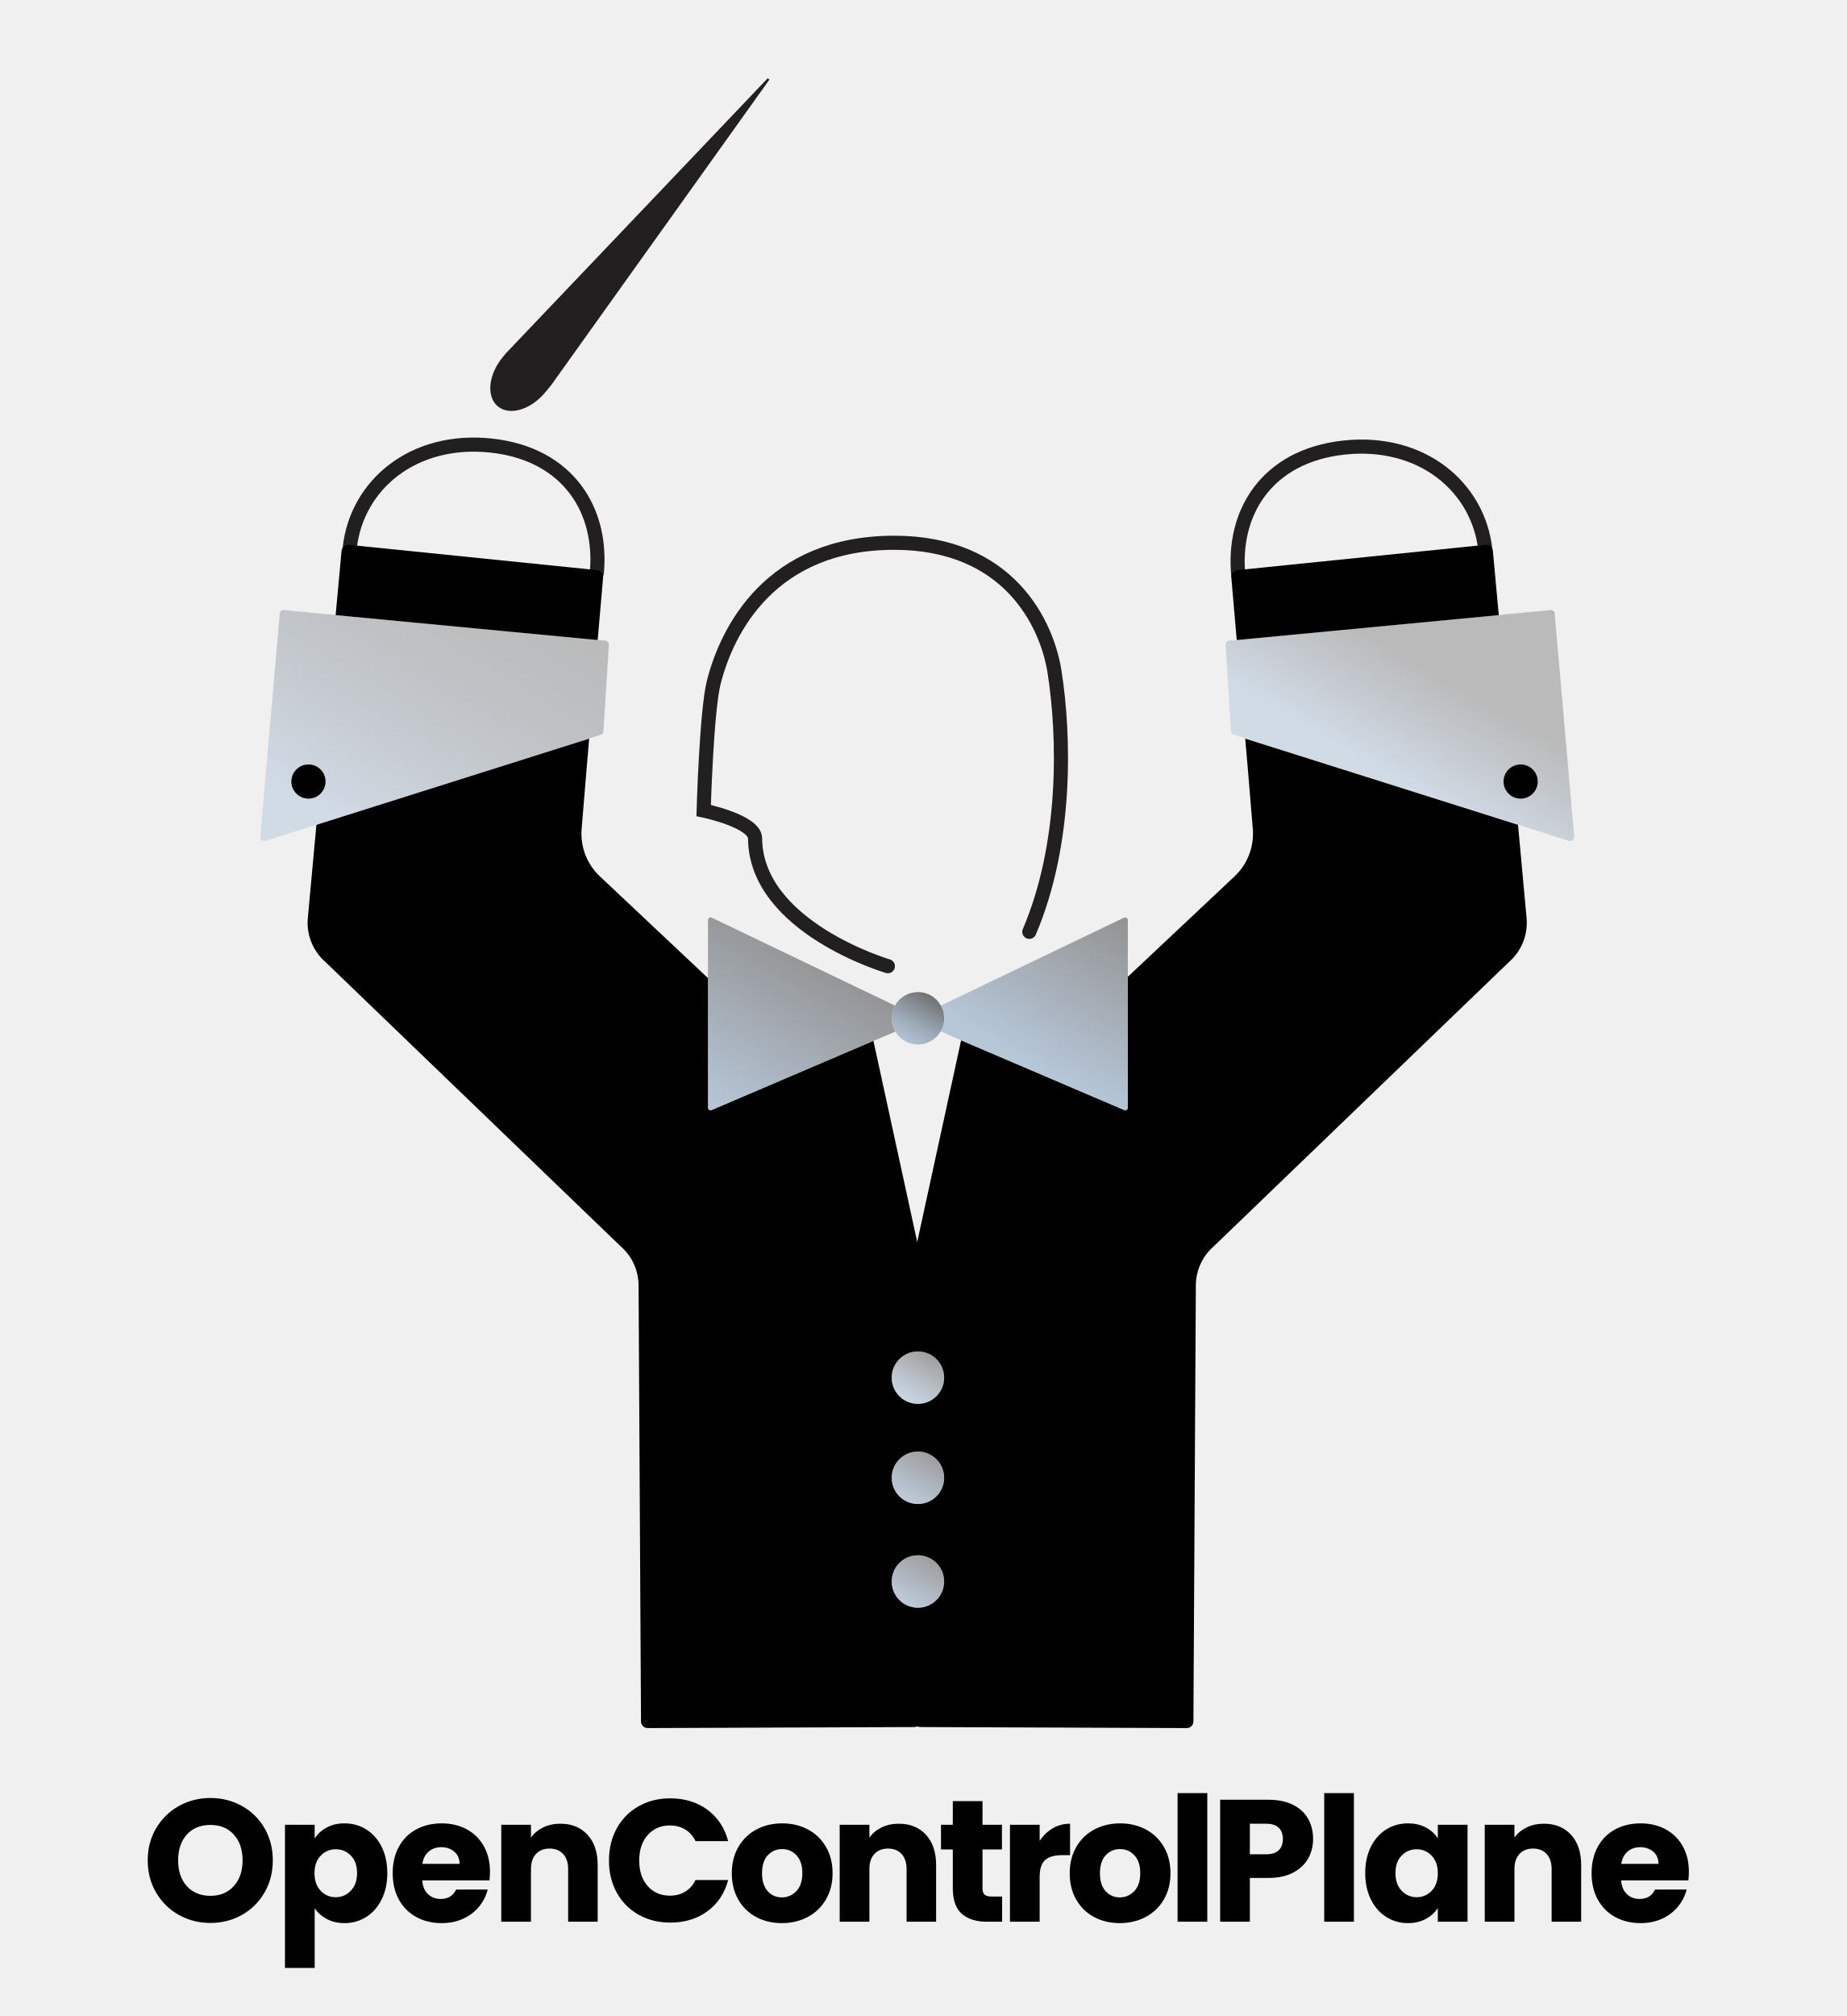
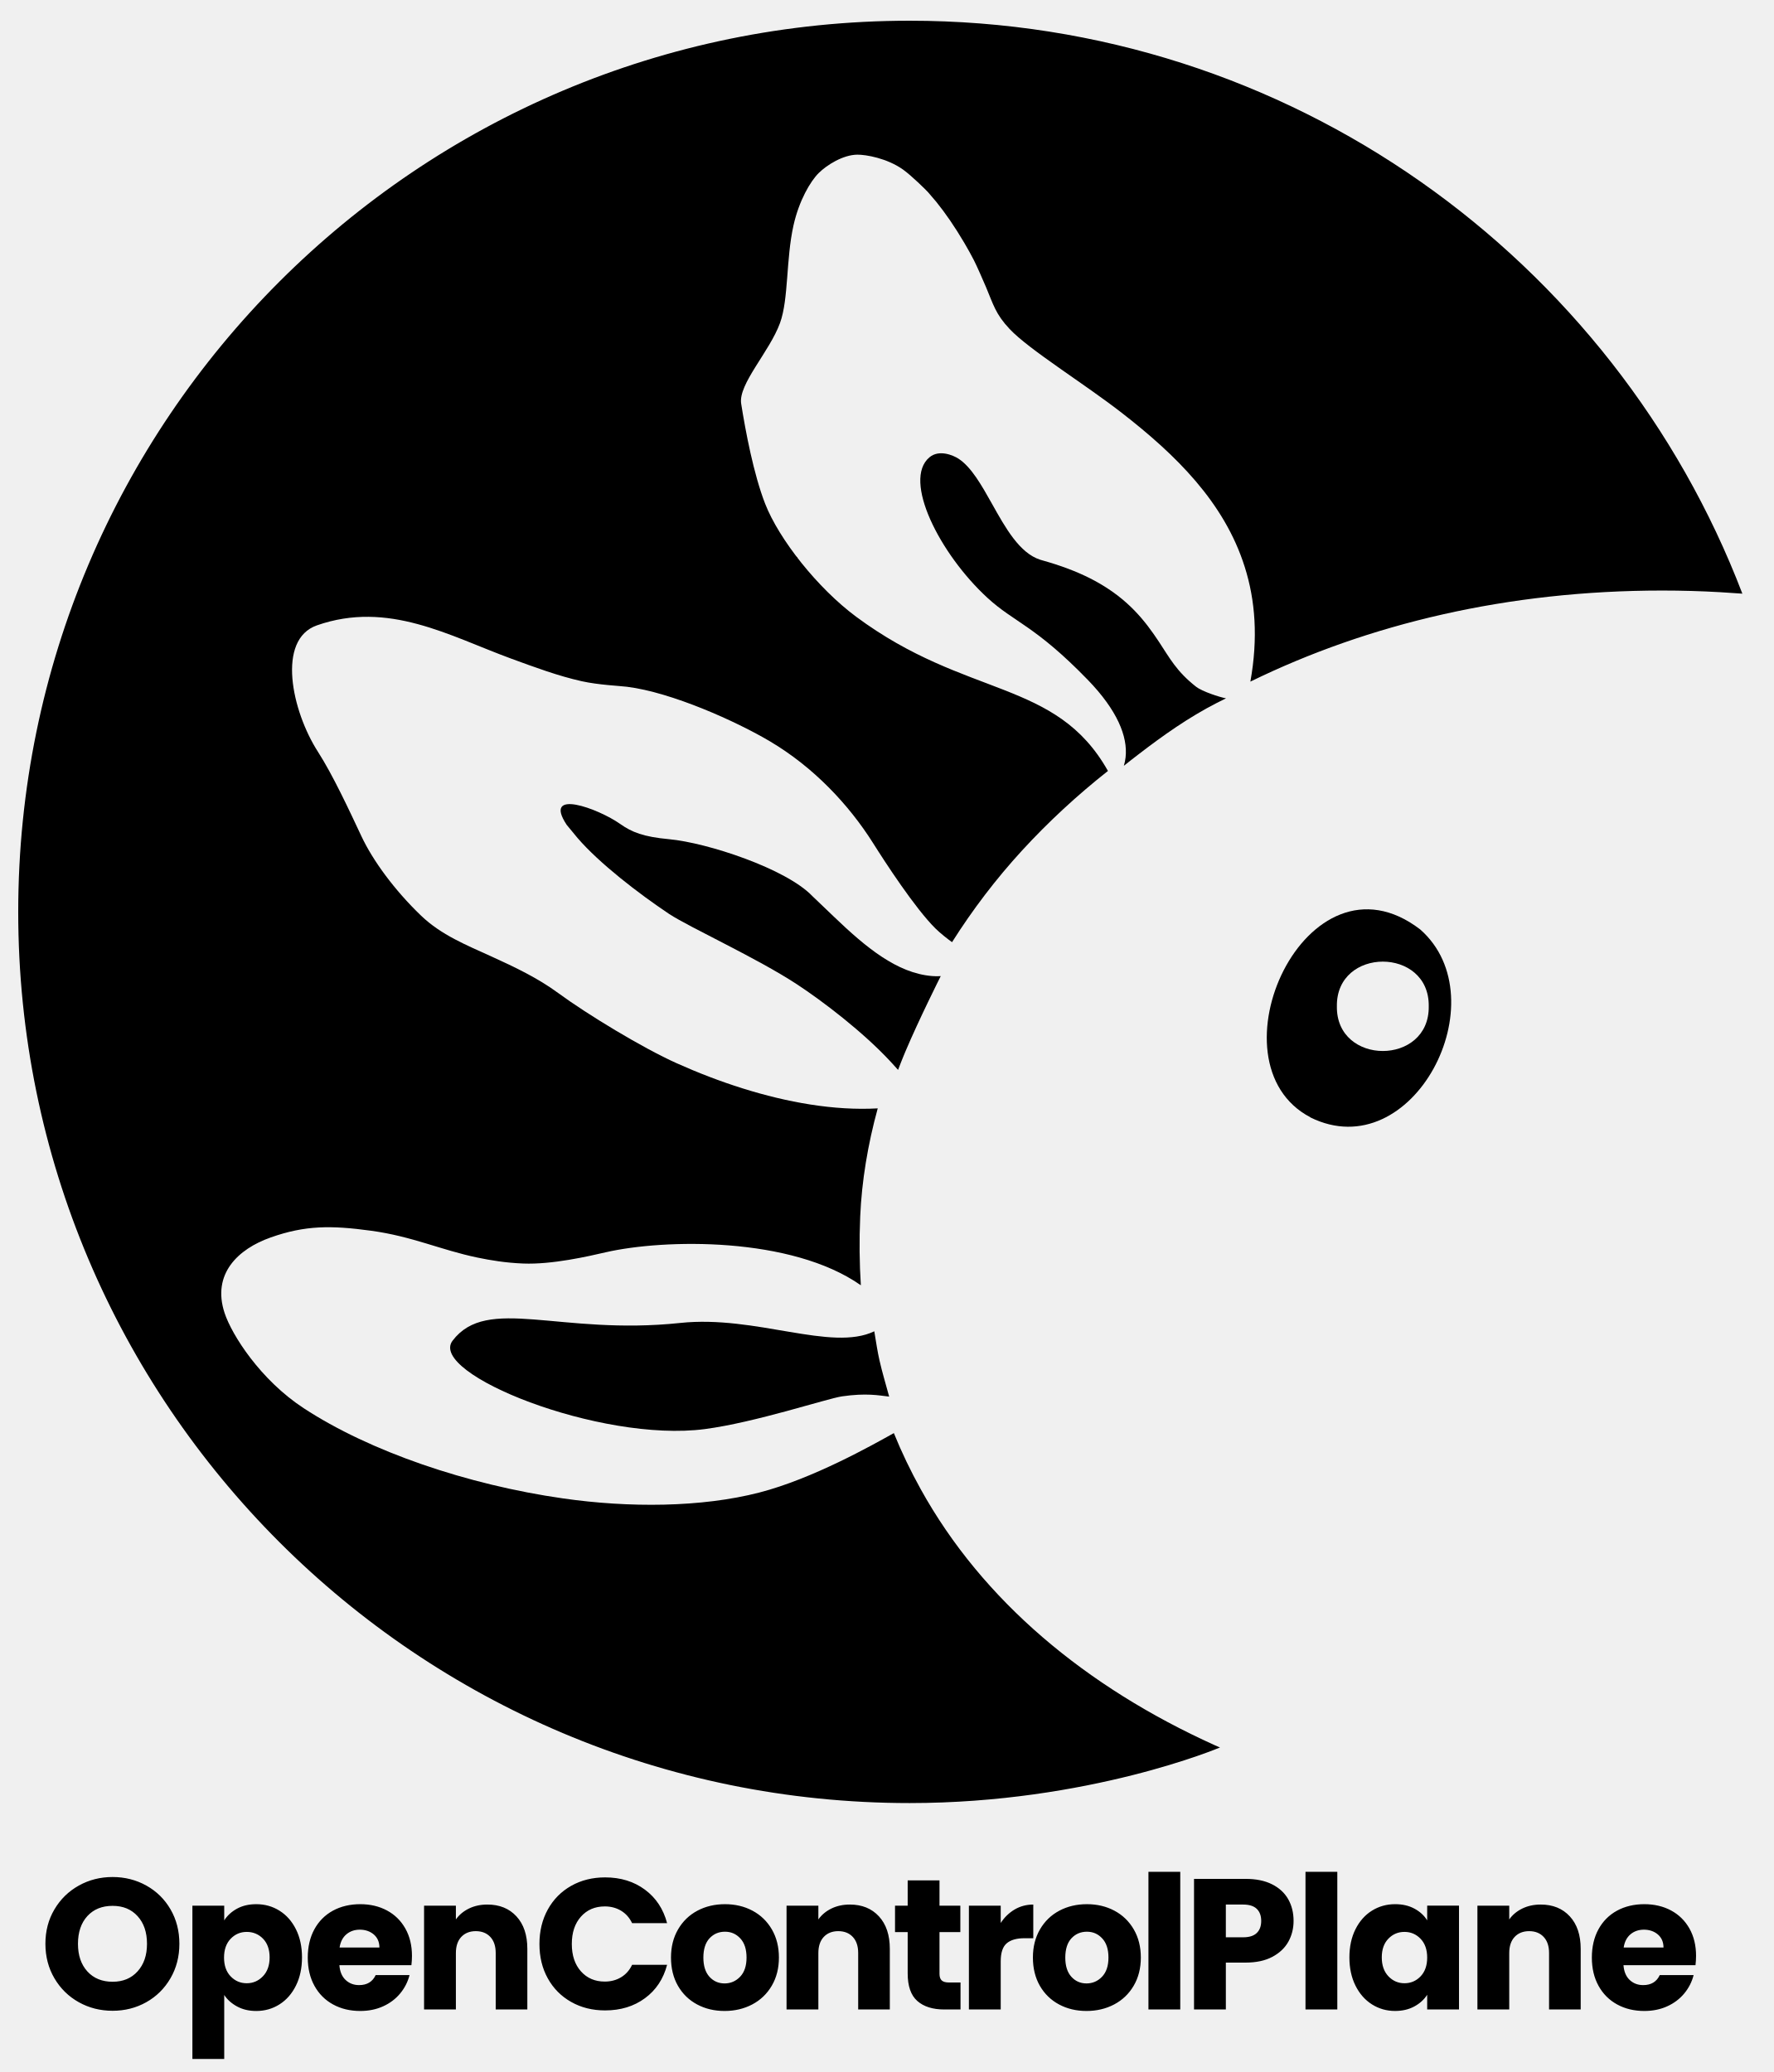
- <svg xmlns="http://www.w3.org/2000/svg" id="a" data-name="Layer 1" width="850.39" height="928.09" viewBox="0 0 850.39 928.09">
-   <defs>
-     <linearGradient id="c" x1="377.46" y1="441.85" x2="334.81" y2="515.73" gradientUnits="userSpaceOnUse">
-       <stop offset="0" stop-color="#fff" stop-opacity="0" />
-       <stop offset="0" stop-color="#000" />
-       <stop offset="1" stop-color="#5279a3" />
-     </linearGradient>
-     <linearGradient id="d" x1="235.13" y1="-1465.36" x2="161.92" y2="-1592.16" gradientTransform="translate(0 -1210.77) scale(1 -1)" gradientUnits="userSpaceOnUse">
-       <stop offset="0" stop-color="#000" />
-       <stop offset=".13" stop-color="#020305" />
-       <stop offset=".29" stop-color="#0a0f14" />
-       <stop offset=".47" stop-color="#16212d" />
-       <stop offset=".66" stop-color="#283b4f" />
-       <stop offset=".85" stop-color="#3e5b7b" />
-       <stop offset="1" stop-color="#5279a3" />
-     </linearGradient>
-     <linearGradient id="e" x1="-6603.83" y1="-1467.71" x2="-6547.14" y2="-1565.88" gradientTransform="translate(-5910.65 -1210.77) rotate(-180)" gradientUnits="userSpaceOnUse">
-       <stop offset=".55" stop-color="#000" />
-       <stop offset="1" stop-color="#5279a3" />
-     </linearGradient>
-     <linearGradient id="f" x1="-6420.87" y1="-1631.45" x2="-6381.87" y2="-1698.99" gradientTransform="translate(-5910.65 -1210.77) rotate(-180)" gradientUnits="userSpaceOnUse">
-       <stop offset="0" stop-color="#000" />
-       <stop offset="1" stop-color="#5279a3" />
-     </linearGradient>
-     <linearGradient id="h" x1="-3053.04" y1="1964.25" x2="-3032.11" y2="1952.16" gradientTransform="translate(-1535.53 3676.8) rotate(90) scale(1 -1)" gradientUnits="userSpaceOnUse">
-       <stop offset="0" stop-color="#000" />
-       <stop offset="1" stop-color="#5279a3" stop-opacity=".8" />
-     </linearGradient>
-     <linearGradient id="i" x1="-3218.47" y1="1964.25" x2="-3197.54" y2="1952.16" gradientTransform="translate(-1535.53 3676.8) rotate(90) scale(1 -1)" gradientUnits="userSpaceOnUse">
-       <stop offset="0" stop-color="#000" />
-       <stop offset=".63" stop-color="#354f6a" stop-opacity=".87" />
-       <stop offset="1" stop-color="#5279a3" stop-opacity=".8" />
-     </linearGradient>
-     <linearGradient id="j" x1="-3006.95" y1="1964.25" x2="-2986.02" y2="1952.16" gradientTransform="translate(-1535.53 3676.8) rotate(90) scale(1 -1)" gradientUnits="userSpaceOnUse">
-       <stop offset="0" stop-color="#000" />
-       <stop offset="1" stop-color="#5279a3" />
-     </linearGradient>
-     <linearGradient id="k" x1="-2959.21" y1="1964.25" x2="-2938.27" y2="1952.16" gradientTransform="translate(-1535.53 3676.8) rotate(90) scale(1 -1)" gradientUnits="userSpaceOnUse">
-       <stop offset="0" stop-color="#000" />
-       <stop offset="1" stop-color="#5279a3" />
-     </linearGradient>
-   </defs>
-   <path d="M308.5,840.37c2.61,0,4.95.61,7,1.84,2.05,1.23,3.64,3.01,4.76,5.36h15.04c-1.6-6.08-4.77-10.88-9.52-14.4-4.75-3.52-10.45-5.28-17.12-5.28-5.44,0-10.31,1.21-14.6,3.64-4.29,2.43-7.64,5.81-10.04,10.16-2.4,4.35-3.6,9.29-3.6,14.84s1.2,10.48,3.6,14.8c2.4,4.32,5.75,7.69,10.04,10.12,4.29,2.43,9.16,3.64,14.6,3.64,6.67,0,12.37-1.75,17.12-5.24,4.75-3.49,7.92-8.28,9.52-14.36h-15.04c-1.12,2.35-2.71,4.13-4.76,5.36-2.05,1.23-4.39,1.84-7,1.84-4.21,0-7.63-1.47-10.24-4.4-2.61-2.93-3.92-6.85-3.92-11.76s1.31-8.83,3.92-11.76c2.61-2.93,6.03-4.4,10.24-4.4ZM372.02,842.21c-3.52-1.87-7.47-2.8-11.84-2.8s-8.32.93-11.84,2.8c-3.52,1.87-6.29,4.55-8.32,8.04-2.03,3.49-3.04,7.53-3.04,12.12s1,8.69,3,12.16c2,3.47,4.75,6.13,8.24,8,3.49,1.87,7.43,2.8,11.8,2.8s8.33-.93,11.88-2.8c3.55-1.87,6.35-4.55,8.4-8.04,2.05-3.49,3.08-7.53,3.08-12.12s-1.01-8.63-3.04-12.12c-2.03-3.49-4.8-6.17-8.32-8.04ZM366.7,870.61c-1.84,1.92-4.07,2.88-6.68,2.88s-4.79-.96-6.52-2.88c-1.73-1.92-2.6-4.67-2.6-8.24s.88-6.39,2.64-8.28c1.76-1.89,3.97-2.84,6.64-2.84s4.81.96,6.6,2.88c1.79,1.92,2.68,4.67,2.68,8.24s-.92,6.32-2.76,8.24ZM111.42,831.41c-4.4-2.45-9.24-3.68-14.52-3.68s-10.12,1.23-14.52,3.68c-4.4,2.45-7.89,5.87-10.48,10.24-2.59,4.37-3.88,9.31-3.88,14.8s1.29,10.44,3.88,14.84c2.59,4.4,6.08,7.83,10.48,10.28,4.4,2.45,9.24,3.68,14.52,3.68s10.11-1.23,14.48-3.68c4.37-2.45,7.84-5.88,10.4-10.28,2.56-4.4,3.84-9.35,3.84-14.84s-1.27-10.43-3.8-14.8c-2.53-4.37-6-7.79-10.4-10.24ZM107.66,868.29c-2.69,2.99-6.28,4.48-10.76,4.48s-8.15-1.48-10.84-4.44c-2.69-2.96-4.04-6.92-4.04-11.88s1.35-8.99,4.04-11.92c2.69-2.93,6.31-4.4,10.84-4.4s8.07,1.48,10.76,4.44c2.69,2.96,4.04,6.92,4.04,11.88s-1.35,8.85-4.04,11.84ZM168.66,842.21c-2.99-1.87-6.32-2.8-10-2.8-3.15,0-5.89.64-8.24,1.92-2.35,1.28-4.19,2.96-5.52,5.04v-6.32h-13.68v65.92h13.68v-27.52c1.33,2.03,3.19,3.68,5.56,4.96,2.37,1.28,5.11,1.92,8.2,1.92,3.68,0,7.01-.95,10-2.84,2.99-1.89,5.35-4.59,7.08-8.08,1.73-3.49,2.6-7.53,2.6-12.12s-.87-8.61-2.6-12.08c-1.73-3.47-4.09-6.13-7.08-8ZM161.54,870.41c-1.92,2-4.24,3-6.96,3s-5.03-.99-6.92-2.96c-1.89-1.97-2.84-4.67-2.84-8.08s.95-6.11,2.84-8.08c1.89-1.97,4.2-2.96,6.92-2.96s5.11.97,7,2.92c1.89,1.95,2.84,4.63,2.84,8.04s-.96,6.12-2.88,8.12ZM214.9,842.13c-3.36-1.81-7.2-2.72-11.52-2.72s-8.35.93-11.76,2.8c-3.41,1.87-6.07,4.53-7.96,8-1.89,3.47-2.84,7.52-2.84,12.16s.96,8.69,2.88,12.16c1.92,3.47,4.59,6.13,8,8,3.41,1.87,7.31,2.8,11.68,2.8,3.63,0,6.91-.67,9.84-2,2.93-1.33,5.37-3.17,7.32-5.52,1.95-2.35,3.29-4.99,4.04-7.92h-14.56c-1.33,2.88-3.71,4.32-7.12,4.32-2.29,0-4.23-.73-5.8-2.2-1.57-1.47-2.47-3.59-2.68-6.36h30.96c.16-1.39.24-2.72.24-4,0-4.48-.95-8.4-2.84-11.76-1.89-3.36-4.52-5.95-7.88-7.76ZM194.5,858.05c.37-2.45,1.35-4.35,2.92-5.68,1.57-1.33,3.51-2,5.8-2s4.4.69,6,2.08c1.6,1.39,2.4,3.25,2.4,5.6h-17.12ZM258.02,839.57c-2.93,0-5.57.57-7.92,1.72-2.35,1.15-4.21,2.71-5.6,4.68v-5.92h-13.68v44.64h13.68v-24.24c0-2.99.77-5.31,2.32-6.96,1.55-1.65,3.63-2.48,6.24-2.48s4.69.83,6.24,2.48c1.55,1.65,2.32,3.97,2.32,6.96v24.24h13.6v-26.08c0-5.92-1.56-10.57-4.68-13.96-3.12-3.39-7.29-5.08-12.52-5.08ZM492.74,839.57c-2.93,0-5.6.71-8,2.12-2.4,1.41-4.4,3.35-6,5.8v-7.44h-13.68v44.64h13.68v-20.72c0-3.68.85-6.25,2.56-7.72,1.71-1.47,4.27-2.2,7.68-2.2h3.76v-14.48ZM710.89,839.57c-2.93,0-5.57.57-7.92,1.72-2.35,1.15-4.21,2.71-5.6,4.68v-5.92h-13.68v44.64h13.68v-24.24c0-2.99.77-5.31,2.32-6.96,1.55-1.65,3.63-2.48,6.24-2.48s4.69.83,6.24,2.48c1.55,1.65,2.32,3.97,2.32,6.96v24.24h13.6v-26.08c0-5.92-1.56-10.57-4.68-13.96-3.12-3.39-7.29-5.08-12.52-5.08ZM662.09,846.37c-1.28-2.08-3.11-3.76-5.48-5.04-2.37-1.28-5.13-1.92-8.28-1.92-3.68,0-7.01.93-10,2.8-2.99,1.87-5.35,4.53-7.08,8-1.73,3.47-2.6,7.49-2.6,12.08s.87,8.63,2.6,12.12c1.73,3.49,4.09,6.19,7.08,8.08,2.99,1.89,6.29,2.84,9.92,2.84,3.15,0,5.91-.64,8.28-1.92,2.37-1.28,4.23-2.96,5.56-5.04v6.32h13.68v-44.64h-13.68v6.32ZM659.25,870.45c-1.89,1.97-4.2,2.96-6.92,2.96s-5.03-1-6.92-3c-1.89-2-2.84-4.71-2.84-8.12s.95-6.09,2.84-8.04c1.89-1.95,4.2-2.92,6.92-2.92s5.03.99,6.92,2.96c1.89,1.97,2.84,4.67,2.84,8.08s-.95,6.11-2.84,8.08ZM413.86,839.57c-2.93,0-5.57.57-7.92,1.72-2.35,1.15-4.21,2.71-5.6,4.68v-5.92h-13.68v44.64h13.68v-24.24c0-2.99.77-5.31,2.32-6.96,1.55-1.65,3.63-2.48,6.24-2.48s4.69.83,6.24,2.48c1.55,1.65,2.32,3.97,2.32,6.96v24.24h13.6v-26.08c0-5.92-1.56-10.57-4.68-13.96-3.12-3.39-7.29-5.08-12.52-5.08ZM609.77,884.69h13.68v-59.2h-13.68v59.2ZM777.69,861.65c0-4.48-.95-8.4-2.84-11.76-1.89-3.36-4.52-5.95-7.88-7.76-3.36-1.81-7.2-2.72-11.52-2.72s-8.35.93-11.76,2.8c-3.41,1.87-6.07,4.53-7.96,8-1.89,3.47-2.84,7.52-2.84,12.16s.96,8.69,2.88,12.16c1.92,3.47,4.59,6.13,8,8,3.41,1.87,7.31,2.8,11.68,2.8,3.63,0,6.91-.67,9.84-2,2.93-1.33,5.37-3.17,7.32-5.52,1.95-2.35,3.29-4.99,4.04-7.92h-14.56c-1.33,2.88-3.71,4.32-7.12,4.32-2.29,0-4.23-.73-5.8-2.2-1.57-1.47-2.47-3.59-2.68-6.36h30.96c.16-1.39.24-2.72.24-4ZM746.57,858.05c.37-2.45,1.35-4.35,2.92-5.68,1.57-1.33,3.51-2,5.8-2s4.4.69,6,2.08c1.6,1.39,2.4,3.25,2.4,5.6h-17.12ZM453.38,872.21c-.64-.59-.96-1.55-.96-2.88v-17.92h8.96v-11.36h-8.96v-10.88h-13.68v10.88h-5.44v11.36h5.44v17.76c0,5.49,1.39,9.45,4.16,11.88,2.77,2.43,6.64,3.64,11.6,3.64h6.96v-11.6h-4.88c-1.49,0-2.56-.29-3.2-.88ZM595.37,830.85c-3.09-1.55-6.88-2.32-11.36-2.32h-22.16v56.16h13.68v-20.16h8.48c4.59,0,8.43-.83,11.52-2.48,3.09-1.65,5.39-3.83,6.88-6.52,1.49-2.69,2.24-5.67,2.24-8.92,0-3.52-.77-6.64-2.32-9.36-1.55-2.72-3.87-4.85-6.96-6.4ZM588.81,851.81c-1.28,1.23-3.23,1.84-5.84,1.84h-7.44v-14.08h7.44c2.61,0,4.56.61,5.84,1.84,1.28,1.23,1.92,2.96,1.92,5.2s-.64,3.97-1.92,5.2ZM527.62,842.21c-3.52-1.87-7.47-2.8-11.84-2.8s-8.32.93-11.84,2.8c-3.52,1.87-6.29,4.55-8.32,8.04-2.03,3.49-3.04,7.53-3.04,12.12s1,8.69,3,12.16c2,3.47,4.75,6.13,8.24,8,3.49,1.87,7.43,2.8,11.8,2.8s8.33-.93,11.88-2.8c3.55-1.87,6.35-4.55,8.4-8.04,2.05-3.49,3.08-7.53,3.08-12.12s-1.01-8.63-3.04-12.12c-2.03-3.49-4.8-6.17-8.32-8.04ZM522.3,870.61c-1.84,1.92-4.07,2.88-6.68,2.88s-4.79-.96-6.52-2.88c-1.73-1.92-2.6-4.67-2.6-8.24s.88-6.39,2.64-8.28c1.76-1.89,3.97-2.84,6.64-2.84s4.81.96,6.6,2.88c1.79,1.92,2.68,4.67,2.68,8.24s-.92,6.32-2.76,8.24ZM542.25,884.69h13.68v-59.2h-13.68v59.2Z" />
-   <g id="b" data-name="Layer 5">
-     <path d="M161.02,252.42c3.13-29.19,29.33-51.15,65.1-47.3,35.77,3.84,51.75,30.27,48.61,59.47" fill="none" stroke="#221f20" stroke-miterlimit="10" stroke-width="6.5" />
-     <path d="M683.99,253.34c-3.13-29.19-29.33-51.15-65.1-47.3-35.77,3.84-51.75,30.27-48.61,59.47" fill="none" stroke="#221f20" stroke-miterlimit="10" stroke-width="6.5" />
-     <path d="M422.59,572.85l-22.32-102.51c-.3-1.37-1.48-2.36-2.89-2.4-11.84-.35-55.38-2.61-59.44-6.43l-61.71-58.06c-5.97-5.62-9.06-13.62-8.41-21.78,2.39-30,8.33-97.52,9.9-115.91.14-1.66-1.07-3.12-2.73-3.29h0l-114.36-11.66c-1.69-.17-3.19,1.07-3.35,2.76l-15.58,169.64c-.5,7.47,2.51,14.74,8.14,19.64l136.02,130.96c5.16,4.49,8.13,10.99,8.19,17.83l1.12,200.86c0,1.68,1.38,3.04,3.06,3.04l122.76-.47c1.69,0,3.05-1.38,3.04-3.07l-1.38-218.51c0-.21-.02-.42-.07-.63h.02Z" />
-     <path d="M278.73,294.99l-146.63-13.95c-1.7-.16-3.21,1.09-3.36,2.79l-8.88,101.44c-.11,1.3,1.16,2.24,2.41,1.85l154.2-48.73c.82-.26,1.4-1,1.45-1.86l2.48-39.58c.06-1-.68-1.87-1.68-1.96h0Z" fill="#fff" />
-     <path d="M422.12,572.85l22.32-102.51c.3-1.37,1.48-2.36,2.89-2.4,11.84-.35,55.38-2.61,59.44-6.43l61.71-58.06c5.97-5.62,9.06-13.62,8.41-21.78-2.39-30-8.33-97.52-9.9-115.91-.14-1.66,1.07-3.12,2.73-3.29h0l114.36-11.66c1.69-.17,3.19,1.07,3.35,2.76l15.58,169.64c.5,7.47-2.51,14.74-8.14,19.64l-136.02,130.96c-5.16,4.49-8.13,10.99-8.19,17.83l-1.12,200.86c0,1.68-1.38,3.04-3.06,3.04l-122.76-.47c-1.69,0-3.05-1.38-3.04-3.07l1.38-218.51c0-.21.02-.42.07-.63h-.02Z" />
-     <path d="M422.97,470.33l-95.29,40.72c-.79.34-1.67-.24-1.67-1.1v-86.45c0-.88.92-1.46,1.72-1.07l95.29,45.73c.92.45.89,1.76-.05,2.17Z" fill="#fff" isolation="isolate" />
-     <path d="M422.97,470.34l-95.29,40.72c-.79.34-1.67-.24-1.67-1.1v-86.45c0-.88.92-1.46,1.72-1.07l95.29,45.73c.92.45.89,1.76-.05,2.17Z" fill="url(#c)" isolation="isolate" opacity=".42" />
-     <path d="M333.25,58.04c12.3-12.92,20.65-21.69,20.65-21.69,0,0-89.29,124.97-100.53,140.7-1.35,1.63-2.65,3.21-2.65,3.21-6.49,7.85-15.96,10.72-21.15,6.43-5.2-4.29-4.15-14.14,2.33-21.98,0,0,.66-.79,1.52-1.83,3.37-3.53,66.29-69.63,99.84-104.84h-.01Z" fill="#221f20" stroke="#221f20" stroke-miterlimit="10" />
-     <path d="M408.84,444.8s-60.8-17.85-61.15-58.84c-.07-7.92-23.67-12.82-23.67-12.82,0,0,1.29-45.95,4.69-59.2,6.14-23.97,26.14-64.07,83.07-64.07,52.77,0,70.34,37.29,73.81,59.42,4.66,29.7,5.78,78.98-11.62,119.69" fill="none" stroke="#221f20" stroke-linecap="round" stroke-miterlimit="10" stroke-width="6.5" />
-     <path d="M278.68,294.94l-147.81-14.06c-1.04-.1-1.96.67-2.05,1.7l-8.98,102.58c-.12,1.33,1.16,2.36,2.44,1.95l154.3-48.82c.74-.23,1.26-.9,1.31-1.67l2.49-39.7c.06-1.01-.69-1.89-1.7-1.99h0Z" fill="url(#d)" isolation="isolate" opacity=".27" />
-     <path d="M565.97,294.99l146.63-13.95c1.7-.16,3.21,1.09,3.36,2.79l8.88,101.44c.11,1.3-1.16,2.24-2.41,1.85l-154.2-48.73c-.82-.26-1.4-1-1.45-1.86l-2.48-39.58c-.06-1,.68-1.87,1.68-1.96h-.01Z" fill="#fff" />
-     <path d="M422.39,470.33l95.29,40.72c.79.34,1.67-.24,1.67-1.1v-86.45c0-.88-.92-1.46-1.72-1.07l-95.29,45.73c-.92.45-.89,1.76.05,2.17Z" fill="#fff" />
-     <path d="M566.03,294.94l147.81-14.06c1.04-.1,1.96.67,2.05,1.7l8.98,102.58c.12,1.33-1.16,2.36-2.44,1.95l-154.3-48.82c-.74-.23-1.26-.9-1.31-1.67l-2.49-39.7c-.06-1.01.69-1.89,1.7-1.99h0Z" fill="url(#e)" isolation="isolate" opacity=".27" />
-     <path d="M422.11,470.14l95.58,40.9c.79.34,1.66-.24,1.66-1.09v-86.46c0-.75-1.04-1.39-1.72-1.07l-95.55,45.86c-.8.37-.78,1.51.02,1.86h.01Z" fill="url(#f)" isolation="isolate" opacity=".42" />
+ <svg xmlns="http://www.w3.org/2000/svg" id="b" data-name="Layer 2" width="389.851" height="455.521" viewBox="0 0 389.851 455.521">
+   <g>
+     <path d="M169.115,75.72c-2.645,4.57-6.402,10.299-6.207,13.031C162.713,86.019,166.47,80.29,169.115,75.72Z" fill="#b1686b" />
+     <path d="M185.067,133.101c1.048.881,2.086,1.699,3.119,2.489-1.033-.791-2.071-1.609-3.119-2.49-8.194-6.982-13.517-14.66-16.908-22.399C171.551,118.44,176.873,126.12,185.067,133.101Z" fill="#b1686b" />
+     <path d="M198.472,37.27q-1.069-.753-2.115-1.325Q197.403,36.518,198.472,37.27Z" fill="#b1686b" />
+     <path d="M262.043,150.369c-3.007-2.345-4.927-5.684-7.332-9.307C257.101,144.684,259.006,148.019,262.043,150.369Z" fill="#19404b" />
+     <path d="M210.638,100.816c2.838,1.821,5.091,5.819,7.409,9.955,2.964,5.298,6.037,10.823,10.607,12.289.647.174,1.254.359,1.868.543,3.986,1.195,7.314,2.57,10.095,4.071,7.422,4.018,11.13,8.92,14.096,13.388,2.39,3.622,3.852,6.522,8.227,9.946,1.247.976,5.045,2.247,6.546,2.52,0,0-.158.074-.21.1-.471.228-1.519.753-1.874.935-6.107,3.124-11.766,7.124-17.213,11.317-.17.129-1.539,1.19-1.539,1.19-.011.009-.023.018-.034.027q-.798.632-1.594,1.266v-.001q.271-.888.379-1.844c.528-4.622-1.868-10.391-8.244-16.995-11.69-12.057-16.192-12.636-22.14-18.111-10.449-9.618-18.71-25.873-12.717-30.879C206.418,98.762,209.502,100.089,210.638,100.816Z" />
+     <path d="M167.11,210.022c.001,0,.001,0,.001 0-.037-.018-.074-.036-.111-.054C167.037,209.986,167.074,210.005,167.11,210.022Z" fill="#19404b" />
+     <path d="M154.927,314.178c11.067-1.449,26.929-6.728,30.151-7.194,5.348-.773,8.044-.211,10.362.053-.83-3.048-1.515-5.275-2.129-7.966-.443-1.94-.705-3.765-1.143-6.391-9.434,4.554-26.028-3.6-42.626-1.838-26.58,2.823-42.431-6.148-50.068,3.907C93.995,301.965,131.905,317.193,154.927,314.178Z" />
+     <path d="M246.621,90.81c-8.173-6.378-16.78-12.077-23.984-17.889C229.869,78.785,238.467,84.469,246.621,90.81Z" fill="#19404b" />
+     <path d="M214.076,57.236c-.594-1.154-1.29-2.423-2.118-3.83C212.787,54.813,213.483,56.082,214.076,57.236Z" fill="#19404b" />
+     <path d="M171.455,70.986c-.363,1.194-1.261,2.87-2.34,4.734C170.193,73.856,171.092,72.18,171.455,70.986Z" fill="#19404b" />
+     <path d="M162.908,88.751c.446,6.119,1.631,12.631,4.109,19.155C164.539,101.382,163.354,94.869,162.908,88.751Z" fill="#19404b" />
+     <path d="M248.613,167.097c.011-.009.023-.018.035-.028-0,0-0.0 0-.001 0C248.636,167.079,248.625,167.088,248.613,167.097Z" fill="#19404b" />
+     <polygon points="247.019 168.363 247.019 168.363 247.019 168.362 247.019 168.363" fill="#19404b" />
+     <polygon points="197.125 234.923 197.132 234.93 197.126 234.923 197.125 234.923" fill="#19404b" />
+     <path d="M197.373,235.191c.007.008.014.015.022.023,0-0.0 0-.001 0-.001-.007-.008-.014-.015-.022-.023C197.374,235.19,197.373,235.191,197.373,235.191Z" fill="#19404b" />
+     <polygon points="164.856 209.03 164.863 209.033 164.859 209.031 164.856 209.03" fill="#19404b" />
+     <path d="M175.102,216.352c5.708,3.74,14.628,10.525,20.761,17.168.387.419,1.524,1.685,1.533,1.692.168-.471.398-1.034.603-1.56.309-.835.682-1.655,1.01-2.484,2.998-7.08,7.58-16.206,7.767-16.576,0,0-.901.069-1.92-.013-7.712-.626-14.582-6.358-21.506-12.991-1.591-1.521-3.188-3.072-4.798-4.589-5.725-6.009-23.064-11.728-31.514-12.508-5.621-.517-8.16-1.539-10.712-3.341-4.845-3.421-17.147-7.924-11.762.197.281.358,2.05,2.496,2.365,2.863,4.81,5.593,13.414,12.214,20.163,16.73C151.694,203.945,166.334,210.607,175.102,216.352Z" />
+     <polygon points="247.019 168.364 247.019 168.363 247.019 168.363 247.019 168.364" fill="#19404b" />
+     <path d="M267.586,154.595c-.049.027-.097.056-.145.082.001 0.0.001 0.0.002 0C267.491,154.651,267.538,154.622,267.586,154.595Z" fill="#19404b" />
+     <path d="M171.415,274.706c.975.258,1.953.512,2.869.802C173.369,275.219,172.389,274.964,171.415,274.706Z" fill="#19404b" />
+     <g>
+       <path d="M185.067,133.101c1.048.881,2.086,1.699,3.119,2.489-1.033-.791-2.071-1.609-3.119-2.49-8.194-6.982-13.517-14.66-16.908-22.399C171.551,118.44,176.873,126.12,185.067,133.101Z" fill="none" />
+       <path d="M268.094,384.147c-.072-.028-.147-.06-.221-.09.071.031.143.062.214.093C268.09,384.149,268.092,384.148,268.094,384.147Z" fill="none" />
+       <path d="M162.908,88.751c.446,6.119,1.631,12.631,4.109,19.155C164.539,101.382,163.354,94.869,162.908,88.751Z" fill="none" />
+       <path d="M169.115,75.72c-2.645,4.57-6.402,10.299-6.207,13.031C162.713,86.019,166.47,80.29,169.115,75.72Z" fill="none" />
+       <path d="M171.455,70.986c-.363,1.194-1.261,2.87-2.34,4.734C170.193,73.856,171.092,72.18,171.455,70.986Z" fill="none" />
+       <path d="M246.621,90.81c-8.173-6.378-16.78-12.077-23.984-17.889C229.869,78.785,238.467,84.469,246.621,90.81Z" fill="none" />
+       <path d="M171.415,274.706c.975.258,1.953.512,2.869.802C173.369,275.219,172.389,274.964,171.415,274.706Z" fill="none" />
+       <path d="M198.639,233.373c.89-2.205,1.857-4.373,2.851-6.527.325-.705.642-1.415.975-2.116-.333.702-.65,1.412-.975,2.117C200.495,229,199.528,231.168,198.639,233.373Z" fill="none" />
+       <path d="M214.076,57.236c-.594-1.154-1.29-2.423-2.118-3.83C212.787,54.813,213.483,56.082,214.076,57.236Z" fill="none" />
+       <path d="M312.155,204.329c-24.99-19.14-46.965,29.345-24.142,41.295l0.0.031C310.54,256.789,329.651,219.698,312.155,204.329Z" fill="none" />
+       <path d="M198.472,37.27q-1.069-.753-2.115-1.325Q197.403,36.518,198.472,37.27Z" fill="none" />
+       <g>
+         <path d="M266.99,383.673c.265.12.578.259.882.384C267.578,383.929,267.281,383.804,266.99,383.673Z" fill="none" />
+         <path d="M171.415,274.706c.975.258,1.953.512,2.869.802C173.369,275.219,172.389,274.964,171.415,274.706Z" fill="none" />
+         <path d="M185.067,133.101c1.048.881,2.086,1.699,3.119,2.489-1.033-.791-2.071-1.609-3.119-2.49-8.194-6.982-13.517-14.66-16.908-22.399C171.551,118.44,176.873,126.12,185.067,133.101Z" fill="none" />
+         <path d="M214.076,57.236c-.594-1.154-1.29-2.423-2.118-3.83C212.787,54.813,213.483,56.082,214.076,57.236Z" fill="none" />
+         <path d="M198.472,37.27q-1.069-.753-2.115-1.325Q197.403,36.518,198.472,37.27Z" fill="none" />
+         <path d="M246.621,90.81c-8.173-6.378-16.78-12.077-23.984-17.889C229.869,78.785,238.467,84.469,246.621,90.81Z" fill="none" />
+         <path d="M162.908,88.751c.446,6.119,1.631,12.631,4.109,19.155C164.539,101.382,163.354,94.869,162.908,88.751Z" fill="none" />
+         <path d="M171.455,70.986c-.363,1.194-1.261,2.87-2.34,4.734C170.193,73.856,171.092,72.18,171.455,70.986Z" fill="none" />
+         <path d="M169.115,75.72c-2.645,4.57-6.402,10.299-6.207,13.031C162.713,86.019,166.47,80.29,169.115,75.72Z" fill="none" />
+         <path d="M198.639,233.373c.89-2.205,1.857-4.373,2.851-6.527.325-.705.642-1.415.975-2.116-.333.702-.65,1.412-.975,2.117C200.495,229,199.528,231.168,198.639,233.373Z" fill="none" />
+         <path d="M312.155,204.329c-24.99-19.14-46.965,29.345-24.142,41.295l0.0.031C310.54,256.789,329.651,219.698,312.155,204.329Z" fill="none" />
+         <path d="M268.159,384.167c-.072-.028-.212-.079-.286-.11-.304-.125-.617-.264-.882-.384-28.32-12.806-51.036-31.757-64.612-56.272-2.231-4.028-4.201-8.118-5.91-12.339-4.696,2.614-17.775,10.021-29.578,13.069-12.766,3.296-28.686,3.365-43.139,1.29-21.04-3.006-42.52-10.339-57.006-19.839-9.494-6.211-15.796-16.087-17.39-20.952-2.808-8.569,2.968-14.05,10.127-16.575,7.595-2.692,13.298-2.683,22.11-1.48,9.014,1.23,15.315,4.223,23.31,5.89,2.981.622,6.249,1.161,10.091,1.316,6.391.259,14.456-1.623,18.109-2.464,12.902-2.971,40.821-3.496,56.113,7.246-.31-4.777-.373-9.796-.141-15.145.338-7.775,1.657-15.766,3.85-23.746-4.766.269-9.749-.056-14.8-.848-9.897-1.55-20.053-4.891-29.357-9.061-7.591-3.402-19.761-10.809-26.11-15.474-4.447-3.267-9.457-5.648-14.499-7.948-5.682-2.591-11.164-4.778-15.604-9.035-5.876-5.635-10.625-12.164-13.093-17.419-2.692-5.731-6.297-13.502-9.577-18.61-5.782-9.006-9.117-24.683-.222-27.796,15.701-5.495,29.13,2.335,42.622,7.288,5.301,1.946,10.483,3.86,15.572,4.992,3.721.827,8.331,1.019,9.963,1.223,9.854,1.232,24.024,7.611,31.436,12.007,9.558,5.669,17.297,13.867,22.688,22.426,2.545,4.041,9.155,14.229,13.658,18.695,1.108,1.099,2.828,2.428,3.658,3.018,4.513-7.138,9.682-13.937,15.424-20.19,5.726-6.235,12.027-12.067,18.843-17.452-11.432-20.309-30.991-15.843-55.339-33.898-8.441-6.26-16.964-17.014-20.027-24.889-2.51-6.454-4.294-15.891-5.251-21.951-.68-4.301,6.265-11.452,8.546-17.765,1.904-5.267,1.282-13.953,2.957-21.448,1.216-5.443,3.715-9.687,5.528-11.486,1.781-1.767,5.34-4.019,8.508-4.049,1.864-.017,6.515.776,10.024,3.266,1.873,1.329,5.1,4.533,5.473,4.944.326.36,1.557,1.801,1.846,2.158,2.022,2.501,4.082,5.496,6.168,9.033.828,1.408,1.524,2.677,2.118,3.83.594,1.153,2.045,4.461,2.652,5.897,1.586,3.754,2.068,5.89,5.181,9.197,4.321,4.592,16.539,12.102,24.712,18.481,11.699,9.098,22.479,19.549,26.972,33.834,2.321,7.312,2.964,15.616,1.238,25.208,25.975-12.712,56.605-20.022,90.518-20.022q6.411,0,12.702.36,2.47.138,4.92.325C354.803,56.865,283.479,4.556,199.926,4.556c-108.204,0-195.92,87.716-195.92,195.92s87.716,195.92,195.92,195.92C239.33,396.396,268.183,384.176,268.159,384.167ZM174.284,275.509c-.916-.29-1.894-.545-2.869-.802C172.389,274.964,173.369,275.219,174.284,275.509Z" />
+       </g>
+       <path d="M266.99,383.673c.265.12.578.259.882.384C267.578,383.929,267.281,383.804,266.99,383.673Z" fill="#19404b" />
+     </g>
+     <path d="M312.155,204.329c-24.99-19.14-46.965,29.345-24.142,41.295l0.0.031C310.54,256.789,329.651,219.698,312.155,204.329ZM293.847,221.233c-.191-13.099,20.385-13.099,20.192.001C314.231,234.333,293.654,234.333,293.847,221.233Z" />
  </g>
-   <g id="g" data-name="Layer 7">
-     <circle cx="142.04" cy="359.79" r="7.87" />
-     <circle cx="700.22" cy="359.79" r="7.87" />
-     <circle cx="422.68" cy="634.22" r="12.08" fill="#fff" />
-     <circle cx="422.68" cy="634.22" r="12.08" fill="url(#h)" opacity=".38" />
-     <circle cx="422.68" cy="468.79" r="12.08" fill="#fff" />
-     <circle cx="422.68" cy="468.79" r="12.08" fill="url(#i)" opacity=".56" />
-     <circle cx="422.68" cy="680.31" r="12.08" fill="#fff" />
-     <circle cx="422.68" cy="680.31" r="12.08" fill="url(#j)" opacity=".38" />
-     <path d="M410.6,728.06c0-6.68,5.41-12.08,12.08-12.08s12.08,5.41,12.08,12.08-5.41,12.08-12.08,12.08-12.08-5.41-12.08-12.08Z" fill="#fff" />
-     <path d="M410.6,728.06c0-6.68,5.41-12.08,12.08-12.08s12.08,5.41,12.08,12.08-5.41,12.08-12.08,12.08-12.08-5.41-12.08-12.08Z" fill="url(#k)" opacity=".38" />
-   </g>
+   <path d="M132.924,419.117c1.334,0,2.531.312,3.579.941,1.048.629,1.861,1.539,2.434,2.74h7.689q-1.227-4.663-4.867-7.362-3.643-2.699-8.753-2.699-4.172,0-7.464,1.861-3.29,1.863-5.133,5.194-1.84,3.336-1.84,7.587,0,4.256,1.84,7.566,1.84,3.313,5.133,5.174,3.29,1.863,7.464,1.861,5.115,0,8.753-2.679,3.643-2.676,4.867-7.341h-7.689c-.573,1.201-1.385,2.111-2.434,2.74-1.048.629-2.244.941-3.579.941q-3.229,0-5.235-2.249-2.002-2.247-2.004-6.012,0-3.765,2.004-6.012,2.002-2.247,5.235-2.249V419.117ZM165.398,420.058q-2.699-1.434-6.053-1.431-3.351,0-6.053,1.431-2.699,1.434-4.254,4.11-1.557,2.676-1.554,6.196c0,2.347.511,4.443,1.534,6.217s2.428,3.134,4.213,4.09q2.676,1.434,6.033,1.431,3.351,0,6.074-1.431,2.722-1.434,4.294-4.11t1.575-6.196q0-3.52-1.554-6.196-1.557-2.676-4.254-4.11H165.398ZM162.678,434.577q-1.411,1.472-3.415,1.472c-1.334,0-2.449-.491-3.333-1.472q-1.327-1.472-1.329-4.213c0-1.825.45-3.267,1.35-4.233s2.03-1.452,3.395-1.452,2.459.491,3.374,1.472,1.37,2.388,1.37,4.213-.47,3.231-1.411,4.213L162.678,434.577ZM32.168,414.536q-3.374-1.879-7.423-1.881-4.049,0-7.423,1.881-3.374,1.879-5.358,5.235-1.986,3.351-1.984,7.566,0,4.21,1.984,7.587,1.986,3.374,5.358,5.256,3.374,1.879,7.423,1.881,4.049,0,7.403-1.881,3.351-1.879,5.317-5.256,1.963-3.374,1.963-7.587,0-4.21-1.943-7.566-1.94-3.351-5.317-5.235H32.168ZM30.245,433.391q-2.063,2.293-5.501,2.29c-2.29,0-4.167-.757-5.542-2.27s-2.065-3.538-2.065-6.074.69-4.596,2.065-6.094q2.063-2.247,5.542-2.249c2.316,0,4.126.757,5.501,2.27s2.065,3.538,2.065,6.074S31.62,431.862,30.245,433.391ZM61.431,420.058q-2.293-1.434-5.112-1.431c-1.61,0-3.011.327-4.213.982q-1.802.982-2.822,2.577v-3.231h-6.994v33.701h6.994v-14.069c.68,1.038,1.631,1.881,2.843,2.536,1.212.654,2.612.982,4.192.982q2.822,0,5.112-1.452,2.293-1.449,3.62-4.131,1.327-2.676,1.329-6.196,0-3.52-1.329-6.176-1.327-2.661-3.62-4.09v0ZM57.791,434.475q-1.472,1.534-3.558,1.534-2.086,0-3.538-1.513c-.966-1.007-1.452-2.388-1.452-4.131s.486-3.124,1.452-4.131q1.449-1.511,3.538-1.513c1.391,0,2.612.496,3.579,1.493q1.449,1.495,1.452,4.11,0,2.615-1.472,4.151v0ZM85.071,420.017q-2.577-1.388-5.89-1.391c-2.209,0-4.269.475-6.012,1.431q-2.615,1.434-4.07,4.09-1.449,2.661-1.452,6.217,0,3.558,1.472,6.217,1.472,2.661,4.09,4.09,2.615,1.434,5.971,1.431,2.784,0,5.031-1.022,2.247-1.02,3.742-2.822c.997-1.201,1.682-2.551,2.065-4.049h-7.444c-.68,1.472-1.897,2.209-3.64,2.209-1.171,0-2.163-.373-2.965-1.125-.803-.752-1.263-1.835-1.37-3.252h15.828c.082-.711.123-1.391.123-2.045q0-3.436-1.452-6.012-1.449-2.577-4.029-3.967v0ZM74.642,428.156c.189-1.253.69-2.224,1.493-2.904.803-.68,1.794-1.022,2.965-1.022s2.249.353,3.067,1.063,1.227,1.662,1.227,2.863H74.642ZM107.116,418.708q-2.247,0-4.049.879c-1.201.588-2.152,1.385-2.863,2.393v-3.027h-6.994v22.822h6.994v-12.393q0-2.293,1.186-3.558,1.189-1.265,3.19-1.268,2.002,0,3.19,1.268,1.189,1.265,1.186,3.558v12.393h6.953v-13.333q0-4.54-2.393-7.137-2.393-2.6-6.401-2.597L107.116,418.708ZM227.116,418.708q-2.247,0-4.09,1.084c-1.227.721-2.249,1.713-3.067,2.965v-3.804h-6.994v22.822h6.994v-10.593q0-2.822,1.309-3.947,1.311-1.127,3.926-1.125h1.922V418.708ZM338.644,418.708q-2.247,0-4.049.879c-1.201.588-2.152,1.385-2.863,2.393v-3.027h-6.994v22.822h6.994v-12.393q0-2.293,1.186-3.558,1.189-1.265,3.19-1.268,2.002,0,3.19,1.268,1.189,1.265,1.186,3.558v12.393h6.953v-13.333q0-4.54-2.393-7.137-2.393-2.6-6.401-2.597V418.708ZM313.695,422.184q-.982-1.595-2.802-2.577-1.817-.982-4.233-.982-2.822,0-5.112,1.431-2.293,1.434-3.62,4.09-1.327,2.661-1.329,6.176,0,3.52,1.329,6.196,1.327,2.676,3.62,4.131,2.293,1.449,5.072,1.452,2.416,0,4.233-.982c1.212-.654,2.163-1.513,2.843-2.577v3.231h6.994v-22.822h-6.994v3.231V422.184ZM312.243,434.495q-1.449,1.511-3.538,1.513-2.086,0-3.538-1.534-1.449-1.534-1.452-4.151,0-2.615,1.452-4.11,1.449-1.495,3.538-1.493,2.086,0,3.538,1.513c.966,1.007,1.452,2.388,1.452,4.131s-.486,3.124-1.452,4.131V434.495ZM186.789,418.708q-2.247,0-4.049.879c-1.201.588-2.152,1.385-2.863,2.393v-3.027h-6.994v22.822h6.994v-12.393q0-2.293,1.186-3.558,1.189-1.265,3.19-1.268,2.002,0,3.19,1.268,1.189,1.265,1.186,3.558v12.393h6.953v-13.333q0-4.54-2.393-7.137-2.393-2.6-6.401-2.597V418.708ZM286.947,441.775h6.994v-30.266h-6.994V441.775ZM372.795,429.996q0-3.436-1.452-6.012-1.449-2.577-4.029-3.967-2.577-1.388-5.89-1.391c-2.209,0-4.269.475-6.012,1.431q-2.615,1.434-4.07,4.09-1.449,2.661-1.452,6.217,0,3.558,1.472,6.217,1.472,2.661,4.09,4.09,2.615,1.434,5.971,1.431,2.784,0,5.031-1.022,2.247-1.02,3.742-2.822c.997-1.201,1.682-2.551,2.065-4.049h-7.444c-.68,1.472-1.897,2.209-3.64,2.209-1.171,0-2.163-.373-2.965-1.125-.803-.752-1.263-1.835-1.37-3.252h15.828c.082-.711.123-1.391.123-2.045L372.795,429.996ZM356.885,428.156c.189-1.253.69-2.224,1.493-2.904s1.794-1.022,2.965-1.022,2.249.353,3.067,1.063,1.227,1.662,1.227,2.863H356.885ZM206.993,435.395q-.491-.452-.491-1.472v-9.162h4.581v-5.808h-4.581v-5.562h-6.994v5.562h-2.781v5.808h2.781v9.08q0,4.21,2.127,6.074,2.124,1.863,5.93,1.861h3.558v-5.93h-2.495c-.762,0-1.309-.148-1.636-.45V435.395ZM279.585,414.25q-2.37-1.189-5.808-1.186h-11.329v28.712h6.994v-10.307h4.335q3.52,0,5.89-1.268,2.37-1.265,3.517-3.333c.762-1.375,1.145-2.899,1.145-4.56q0-2.699-1.186-4.785Q281.955,415.436,279.585,414.25ZM276.231,424.965q-.982.943-2.986.941h-3.804v-7.198h3.804q2.002,0,2.986.941.982.943.982,2.658,0,1.718-.982,2.658V424.965ZM244.948,420.058q-2.699-1.434-6.053-1.431-3.351,0-6.053,1.431-2.699,1.434-4.254,4.11-1.557,2.676-1.554,6.196c0,2.347.511,4.443,1.534,6.217s2.428,3.134,4.213,4.09q2.676,1.434,6.033,1.431,3.351,0,6.074-1.431,2.722-1.434,4.294-4.11,1.572-2.676,1.575-6.196,0-3.52-1.554-6.196Q247.645,421.492,244.948,420.058ZM242.228,434.577q-1.411,1.472-3.415,1.472c-1.334,0-2.449-.491-3.333-1.472q-1.327-1.472-1.329-4.213c0-1.825.45-3.267,1.35-4.233q1.35-1.449,3.395-1.452c1.365,0,2.459.491,3.374,1.472q1.373,1.472,1.37,4.213,0,2.738-1.411,4.213V434.577ZM252.428,441.775h6.994v-30.266h-6.994V441.775Z" />
</svg>
